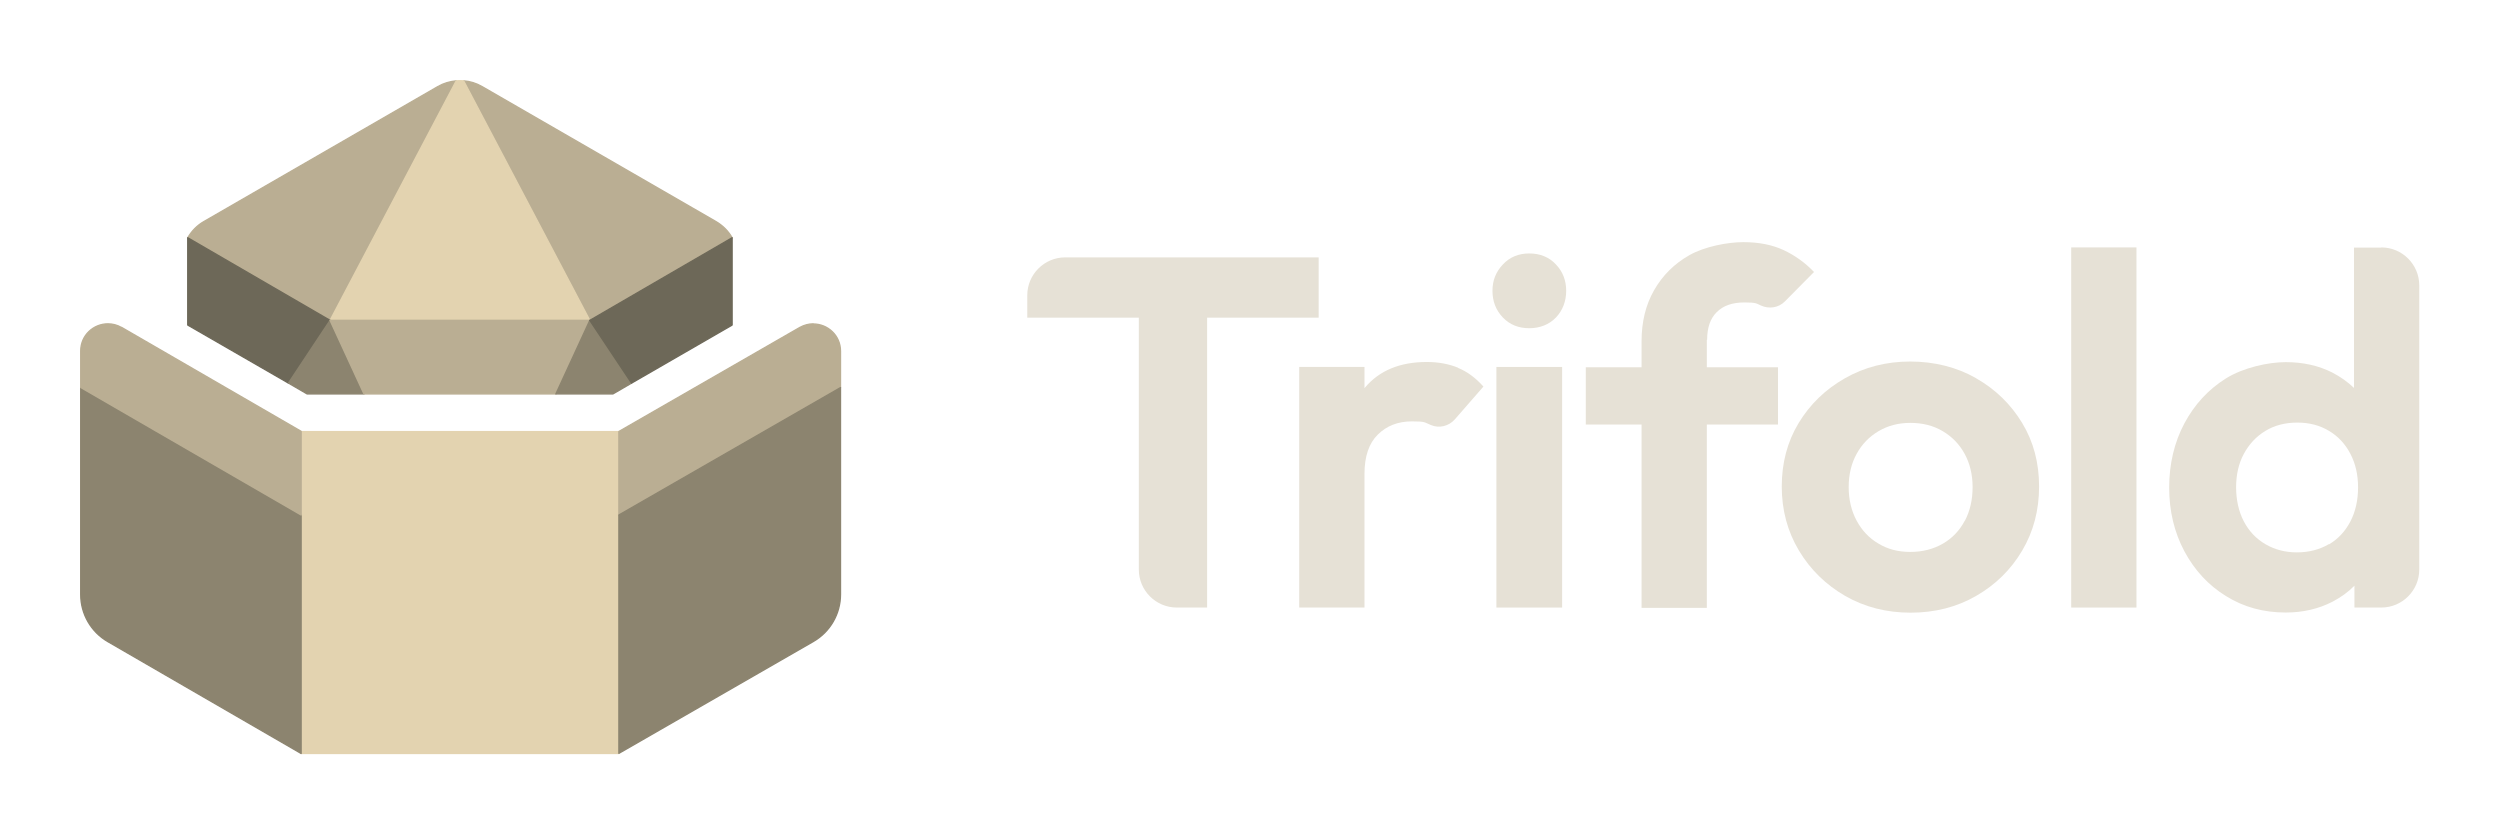
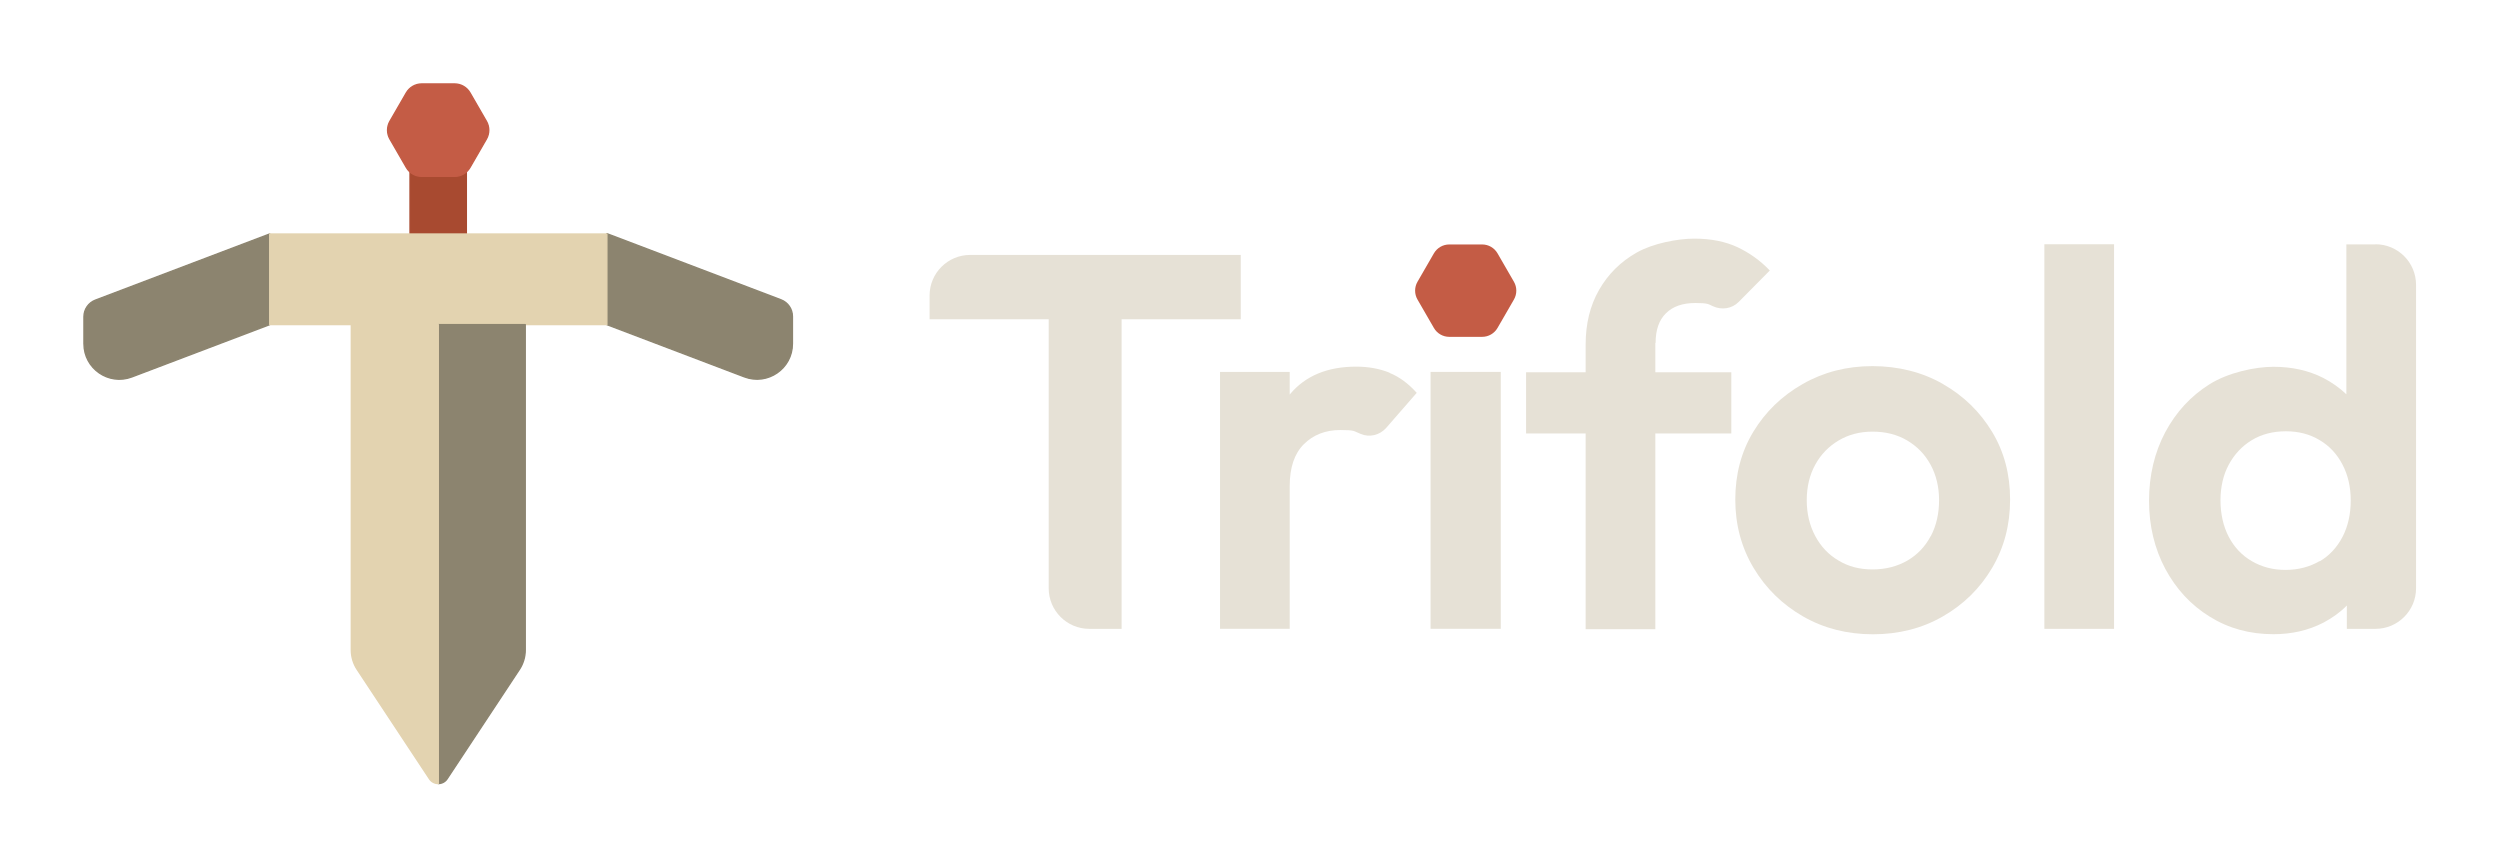
- <svg xmlns="http://www.w3.org/2000/svg" width="1658.41" height="553.38" viewBox="0 0 1658.41 553.38">
-   <g transform="translate(-1414.047 -0.472)">
-     <path d="M 1716.7,54.1 c -4.2,0.4 -8.4,1.6 -12.2,3.8 l -155.1,89.5 c -4.6,2.6 -8.2,6.4 -10.8,10.8 l 94.4,54.8 l 83.7,-158.9 l 0,0 Z" fill="#BAAE93" stroke="#BAAE93" stroke-width="0.9" stroke-linejoin="round" />
-     <path d="M 1899.7,158.2 c -2.5,-4.4 -6.2,-8.1 -10.8,-10.8 l -155.1,-89.5 c -3.8,-2.2 -8,-3.5 -12.2,-3.8 l 83.7,158.9 l 94.4,-54.8 l 0,0 Z" fill="#BAAE93" stroke="#BAAE93" stroke-width="0.9" stroke-linejoin="round" />
-     <path d="M 1805.3,213 l -83.7,-158.9 c -1.6,-0.1 -3.3,-0.1 -4.9,0 l -83.7,158.9 l 172.3,0 l 0,0 Z" fill="#E3D3B0" stroke="#E3D3B0" stroke-width="0.9" stroke-linejoin="round" />
-     <path d="M 1605.4,254.6 L 1633,213 L 1538.6,158.2 L 1538.6,158.2 L 1538.6,216.1 L 1605.4,254.6 Z" fill="#6D6858" stroke="#6D6858" stroke-width="0.9" stroke-linejoin="round" />
-     <path d="M 1617.8,261.8 L 1655.5,261.8 L 1633,213 L 1605.4,254.6 L 1617.8,261.8 Z" fill="#8C846F" stroke="#8C846F" stroke-width="0.9" stroke-linejoin="round" />
-     <path d="M 1782.8,261.8 L 1805.3,213 L 1633,213 L 1655.5,261.8 L 1782.8,261.8 Z" fill="#BAAE93" stroke="#BAAE93" stroke-width="0.9" stroke-linejoin="round" />
-     <path d="M 1820.6,261.8 L 1833,254.6 L 1805.3,213 L 1782.8,261.8 L 1820.6,261.8 Z" fill="#8C846F" stroke="#8C846F" stroke-width="0.9" stroke-linejoin="round" />
-     <path d="M 1899.7,216.1 L 1899.7,158.2 L 1899.7,158.2 L 1805.3,213 L 1833,254.6 L 1899.7,216.1 Z" fill="#6D6858" stroke="#6D6858" stroke-width="0.9" stroke-linejoin="round" />
-     <path d="M 1613.7,286.8 L 1824.5,286.8 L 1824.5,500.3 L 1613.7,500.3 Z" fill="#E3D3B0" stroke="#E3D3B0" stroke-width="0.9" stroke-linejoin="round" />
-     <path d="M 1467.6,394.9 c 0,12.9 6.9,24.8 18,31.2 l 128.2,74.2 l 0,-158 l -146.2,-84.6 l 0,137.3 Z" fill="#8C846F" stroke="#8C846F" stroke-width="0.9" stroke-linejoin="round" />
-     <path d="M 1494.6,217.7 c -2.9,-1.7 -6,-2.4 -9,-2.4 c -9.4,0 -18,7.5 -18,18 l 0,24.2 l 146.2,84.6 l 0,-55.5 l -119.2,-69 Z" fill="#BAAE93" stroke="#BAAE93" stroke-width="0.9" stroke-linejoin="round" />
-     <path d="M 1953.6,215.3 c -3,0 -6.1,0.8 -9,2.4 l -120,69 l 0,55.5 l 147,-84.5 l 0,-24.3 c 0,-10.5 -8.6,-18 -18,-18 Z" fill="#BAAE93" stroke="#BAAE93" stroke-width="0.9" stroke-linejoin="round" />
-     <path d="M 1824.6,500.2 l 129,-74.2 c 11.1,-6.4 18,-18.3 18,-31.2 l 0,-137.2 l -147,84.5 l 0,158 Z" fill="#8C846F" stroke="#8C846F" stroke-width="0.9" stroke-linejoin="round" />
-     <path d="M 2406.7,243.9 L 2450.3,243.9 L 2450.3,403.5 L 2406.7,403.5 Z" fill="#E6E1D6" />
-     <path d="M 2788,164.6 L 2831.3,164.6 L 2831.3,403.5 L 2788,403.5 Z" fill="#E6E1D6" />
-     <path d="M 2428.5,168.6 c -7.1,0 -12.9,2.4 -17.5,7.3 s -6.9,10.5 -6.9,17.5 s 2.3,12.9 6.9,17.7 s 10.5,7.1 17.5,7.1 s 13.2,-2.4 17.7,-7.1 s 6.8,-10.9 6.8,-17.7 s -2.2,-12.7 -6.8,-17.5 c -4.5,-4.9 -10.6,-7.3 -17.7,-7.3 Z" fill="#E6E1D6" />
-     <path d="M 2288.8,211.2 l 0,-40 l -168.1,0 c -13.9,0 -25.2,11.3 -25.2,25.2 l 0,14.8 l 74,0 l 0,167.1 l 0,0 c 0,13.9 11.3,25.2 25.2,25.2 l 20.1,0 l 0,-192.3 l 74,0 Z" fill="#E6E1D6" />
-     <path d="M 2381.3,244.4 c -6.2,-2.5 -13.1,-3.8 -20.8,-3.8 c -17.8,0 -31.5,5.7 -41,17 c -0.1,0.1 -0.2,0.3 -0.3,0.4 l 0,-14.1 l -43.3,0 l 0,159.6 l 43.3,0 l 0,-88.2 l 0,0 s 0,0 0,0 l 0,0 l 0,-0.5 c 0,-11.6 3,-20.3 8.8,-26 c 5.8,-5.8 13.4,-8.8 22.6,-8.8 s 8.3,0.7 11.7,2 c 0.3,0.1 0.6,0.3 0.9,0.4 c 5.5,2.4 11.9,0.8 15.9,-3.7 l 19,-21.8 c -5.1,-5.7 -10.7,-9.9 -16.9,-12.4 l 0,0 Z" fill="#E6E1D6" />
-     <path d="M 2546.5,225.8 c 0,-7.9 2.1,-14.1 6.4,-18.3 c 4.3,-4.3 10.4,-6.4 18.3,-6.4 s 8,0.7 10.9,2 c 0,0 0,0 0,0 c 5.4,2.5 11.8,1.6 16,-2.7 l 19.3,-19.5 c -5.9,-6.2 -12.7,-11 -20.1,-14.5 c -7.5,-3.5 -16.4,-5.3 -26.8,-5.3 s -25.6,2.9 -35.7,8.6 c -10.1,5.7 -17.9,13.5 -23.5,23.3 s -8.3,21.1 -8.3,33.9 l 0,17.2 l -37,0 l 0,38 l 37,0 l 0,121.6 l 43.3,0 l 0,-121.6 l 47.2,0 l 0,-38 l -47.2,0 l 0,-18.2 Z" fill="#E6E1D6" />
-     <path d="M 2993.7,164.7 l -18.1,0 l 0,93.1 c -4.2,-4 -9,-7.4 -14.4,-10.2 c -9.1,-4.6 -19.4,-6.9 -30.9,-6.9 s -28.2,3.6 -39.8,10.9 c -11.6,7.3 -20.7,17.2 -27.4,29.7 c -6.7,12.6 -10.1,27 -10.1,42.6 s 3.4,29.7 10.1,42.3 c 6.7,12.5 15.9,22.5 27.6,29.7 c 11.7,7.3 24.9,10.9 39.6,10.9 l 0,0 c 11.4,0 21.8,-2.4 31.1,-7.2 c 5.5,-2.9 10.4,-6.4 14.5,-10.6 l 0,14.5 l 17.8,0 c 13.9,0 25.2,-11.3 25.2,-25.2 l 0,-188.5 c 0,-13.9 -11.3,-25.2 -25.2,-25.2 l 0,0 Z M 2959,361.4 c -6.1,3.6 -13.2,5.5 -21.3,5.5 l 0,0 c -7.7,0 -14.6,-1.8 -20.8,-5.4 c -6.2,-3.6 -11,-8.7 -14.4,-15.2 s -5.1,-14.3 -5.1,-22.6 s 1.7,-15.8 5.1,-22.1 s 8.1,-11.5 14.2,-15.2 c 6.1,-3.8 13.4,-5.6 21.3,-5.6 s 14.9,1.8 21,5.5 c 6.1,3.6 10.8,8.7 14.2,15.2 s 5.1,13.9 5.1,22.3 s -1.7,16.1 -5.1,22.6 c -3.4,6.5 -8.1,11.6 -14.2,15.2 l 0,0 Z" fill="#E6E1D6" />
-     <path d="M 2725,251.4 c -12.9,-7.4 -27.9,-11.1 -43.8,-11.1 s -30.3,3.7 -43.3,11.1 c -13,7.4 -23.2,17.3 -30.7,29.7 s -11.2,26.5 -11.2,42.1 s 3.8,29.8 11.4,42.5 s 17.9,22.7 30.7,30.1 c 12.9,7.4 27.4,11.1 43.4,11.1 s 30.6,-3.7 43.4,-11.1 c 12.9,-7.4 23.1,-17.4 30.6,-30.1 s 11.2,-26.8 11.2,-42.5 s -3.7,-29.7 -11.2,-42.1 s -17.7,-22.4 -30.6,-29.7 l 0,0 Z M 2717.4,345.9 c -3.4,6.5 -8.3,11.6 -14.5,15.2 s -13.5,5.5 -21.6,5.5 s -15,-1.8 -21.1,-5.5 c -6.2,-3.6 -11,-8.7 -14.5,-15.2 c -3.5,-6.5 -5.3,-13.9 -5.3,-22.3 s 1.8,-15.8 5.3,-22.1 c 3.5,-6.4 8.4,-11.4 14.5,-15 s 13,-5.5 21.1,-5.5 s 15.3,1.8 21.5,5.5 s 11,8.6 14.5,15 c 3.5,6.4 5.3,13.8 5.3,22.1 s -1.7,15.8 -5.1,22.3 Z" fill="#E6E1D6" />
+ <svg xmlns="http://www.w3.org/2000/svg" width="635.35" height="220.47" viewBox="0 0 635.35 220.47">
+   <g transform="translate(-244.874 2.926)">
+     <path d="M 313.42,79.57 l -35.02,13.29 c -5.89,2.24 -12.19,-2.12 -12.19,-8.41 l 0,-6.89 c 0,-1.87 1.16,-3.54 2.9,-4.21 l 44.31,-16.82 l 0,23.03 Z" fill="#8C846F" stroke="#8C846F" stroke-width="0.35" stroke-linejoin="round" />
+     <path d="M 399.1,79.57 l 34.96,13.28 c 5.89,2.24 12.2,-2.11 12.2,-8.41 l 0,-6.96 c 0,-1.87 -1.15,-3.54 -2.9,-4.21 l -44.26,-16.82 l 0,23.11 Z" fill="#8C846F" stroke="#8C846F" stroke-width="0.35" stroke-linejoin="round" />
+     <path d="M 349.08,27.22 L 363.39,27.22 L 363.39,56.54 L 349.08,56.54 Z" fill="#A84A30" stroke="#A84A30" stroke-width="0.35" stroke-linejoin="round" />
+     <path d="M 360.41,18.41 l -8.36,0 c -1.61,0 -3.09,0.86 -3.9,2.25 l -4.18,7.24 c -0.8,1.39 -0.8,3.11 0,4.5 l 4.18,7.24 c 0.8,1.39 2.29,2.25 3.9,2.25 l 8.36,0 c 1.61,0 3.09,-0.86 3.9,-2.25 l 4.18,-7.24 c 0.8,-1.39 0.8,-3.11 0,-4.5 l -4.18,-7.24 c -0.8,-1.39 -2.29,-2.25 -3.9,-2.25 Z" fill="#C45C45" stroke="#C45C45" stroke-width="0.35" stroke-linejoin="round" />
+     <path d="M 313.42,56.54 L 399.1,56.54 L 399.1,79.57 L 313.42,79.57 Z" fill="#E3D3B0" stroke="#E3D3B0" stroke-width="0.35" stroke-linejoin="round" />
+     <path d="M 356.26,79.57 l 0,116.64 c 0.86,0 1.72,-0.4 2.25,-1.21 l 18.36,-27.78 c 0.97,-1.47 1.49,-3.2 1.49,-4.96 l 0,-82.69 l -22.1,0 Z" fill="#8C846F" stroke="#8C846F" stroke-width="0.35" stroke-linejoin="round" />
+     <path d="M 356.26,79.57 l 0,116.64 c -0.86,0 -1.72,-0.4 -2.25,-1.21 l -18.36,-27.78 c -0.97,-1.47 -1.49,-3.2 -1.49,-4.96 l 0,-82.69 l 22.1,0 Z" fill="#E3D3B0" stroke="#E3D3B0" stroke-width="0.35" stroke-linejoin="round" />
+     <path d="M 621.55,59.2 l -8.36,0 c -1.61,0 -3.09,0.86 -3.9,2.25 l -4.18,7.24 c -0.8,1.39 -0.8,3.11 0,4.5 l 4.18,7.24 c 0.8,1.39 2.29,2.25 3.9,2.25 l 8.36,0 c 1.61,0 3.09,-0.86 3.9,-2.25 l 4.18,-7.24 c 0.8,-1.39 0.8,-3.11 0,-4.5 l -4.18,-7.24 c -0.8,-1.39 -2.29,-2.25 -3.9,-2.25 Z" fill="#C45C45" />
+     <path d="M 608.44,91.59 L 626.28,91.59 L 626.28,156.88 L 608.44,156.88 Z" fill="#E6E1D6" />
+     <path d="M 764.43,59.15 L 782.14,59.15 L 782.14,156.89 L 764.43,156.89 Z" fill="#E6E1D6" />
+     <path d="M 560.2,78.22 l 0,-16.36 l -68.77,0 c -5.69,0 -10.31,4.62 -10.31,10.31 l 0,6.05 l 30.27,0 l 0,68.36 l 0,0 c 0,5.69 4.62,10.31 10.31,10.31 l 8.22,0 l 0,-78.67 l 30.27,0 Z" fill="#E6E1D6" />
+     <path d="M 598.04,91.8 c -2.54,-1.02 -5.36,-1.55 -8.51,-1.55 c -7.28,0 -12.89,2.33 -16.77,6.95 c -0.04,0.04 -0.08,0.12 -0.12,0.16 l 0,-5.77 l -17.71,0 l 0,65.29 l 17.71,0 l 0,-36.08 l 0,0 l 0,-0.2 c 0,-4.75 1.23,-8.3 3.6,-10.64 c 2.37,-2.37 5.48,-3.6 9.25,-3.6 s 3.4,0.29 4.79,0.82 c 0.12,0.04 0.25,0.12 0.37,0.16 c 2.25,0.98 4.87,0.33 6.5,-1.51 l 7.77,-8.92 c -2.09,-2.33 -4.38,-4.05 -6.91,-5.07 l 0,0 l 0.04,-0.04 Z" fill="#E6E1D6" />
+     <path d="M 665.63,84.19 c 0,-3.23 0.86,-5.77 2.62,-7.49 c 1.76,-1.76 4.25,-2.62 7.49,-2.62 s 3.27,0.29 4.46,0.82 l 0,0 c 2.21,1.02 4.83,0.65 6.55,-1.1 l 7.9,-7.98 c -2.41,-2.54 -5.2,-4.5 -8.22,-5.93 c -3.07,-1.43 -6.71,-2.17 -10.96,-2.17 s -10.47,1.19 -14.61,3.52 c -4.13,2.33 -7.32,5.52 -9.61,9.53 c -2.29,4.01 -3.4,8.63 -3.4,13.87 l 0,7.04 l -15.14,0 l 0,15.55 l 15.14,0 l 0,49.75 l 17.71,0 l 0,-49.75 l 19.31,0 l 0,-15.55 l -19.31,0 l 0,-7.45 l 0.08,-0.04 Z" fill="#E6E1D6" />
+     <path d="M 848.58,59.19 l -7.4,0 l 0,38.09 c -1.72,-1.64 -3.68,-3.03 -5.89,-4.17 c -3.72,-1.88 -7.94,-2.82 -12.64,-2.82 s -11.54,1.47 -16.28,4.46 c -4.75,2.99 -8.47,7.04 -11.21,12.15 c -2.74,5.15 -4.13,11.05 -4.13,17.43 s 1.39,12.15 4.13,17.31 c 2.74,5.11 6.5,9.2 11.29,12.15 c 4.79,2.99 10.19,4.46 16.2,4.46 l 0,0 c 4.66,0 8.92,-0.98 12.72,-2.95 c 2.25,-1.19 4.25,-2.62 5.93,-4.34 l 0,5.93 l 7.28,0 c 5.69,0 10.31,-4.62 10.31,-10.31 l 0,-77.12 c 0,-5.69 -4.62,-10.31 -10.31,-10.31 l 0,0 l 0,0.04 Z M 834.39,139.66 c -2.5,1.47 -5.4,2.25 -8.71,2.25 l 0,0 c -3.15,0 -5.97,-0.74 -8.51,-2.21 s -4.5,-3.56 -5.89,-6.22 c -1.39,-2.66 -2.09,-5.85 -2.09,-9.25 s 0.7,-6.46 2.09,-9.04 s 3.31,-4.7 5.81,-6.22 c 2.5,-1.55 5.48,-2.29 8.71,-2.29 s 6.1,0.74 8.59,2.25 c 2.5,1.47 4.42,3.56 5.81,6.22 s 2.09,5.69 2.09,9.12 s -0.7,6.59 -2.09,9.25 c -1.39,2.66 -3.31,4.75 -5.81,6.22 l 0,0 l 0,-0.08 Z" fill="#E6E1D6" />
+     <path d="M 738.65,94.66 c -5.28,-3.03 -11.41,-4.54 -17.92,-4.54 s -12.4,1.51 -17.71,4.54 c -5.32,3.03 -9.49,7.08 -12.56,12.15 c -3.07,5.07 -4.58,10.84 -4.58,17.22 s 1.55,12.19 4.66,17.39 s 7.32,9.29 12.56,12.31 c 5.28,3.03 11.21,4.54 17.76,4.54 s 12.52,-1.51 17.76,-4.54 c 5.28,-3.03 9.45,-7.12 12.52,-12.31 c 3.07,-5.2 4.58,-10.96 4.58,-17.39 s -1.51,-12.15 -4.58,-17.22 c -3.07,-5.07 -7.24,-9.16 -12.52,-12.15 l 0.04,0 Z M 735.54,133.32 c -1.39,2.66 -3.4,4.75 -5.93,6.22 c -2.54,1.47 -5.52,2.25 -8.84,2.25 s -6.14,-0.74 -8.63,-2.25 c -2.54,-1.47 -4.5,-3.56 -5.93,-6.22 c -1.43,-2.66 -2.17,-5.69 -2.17,-9.12 s 0.74,-6.46 2.17,-9.04 c 1.43,-2.62 3.44,-4.66 5.93,-6.14 s 5.32,-2.25 8.63,-2.25 s 6.26,0.74 8.8,2.25 c 2.54,1.51 4.5,3.52 5.93,6.14 s 2.17,5.65 2.17,9.04 s -0.7,6.46 -2.09,9.12 l -0.04,0 Z" fill="#E6E1D6" />
  </g>
</svg>
